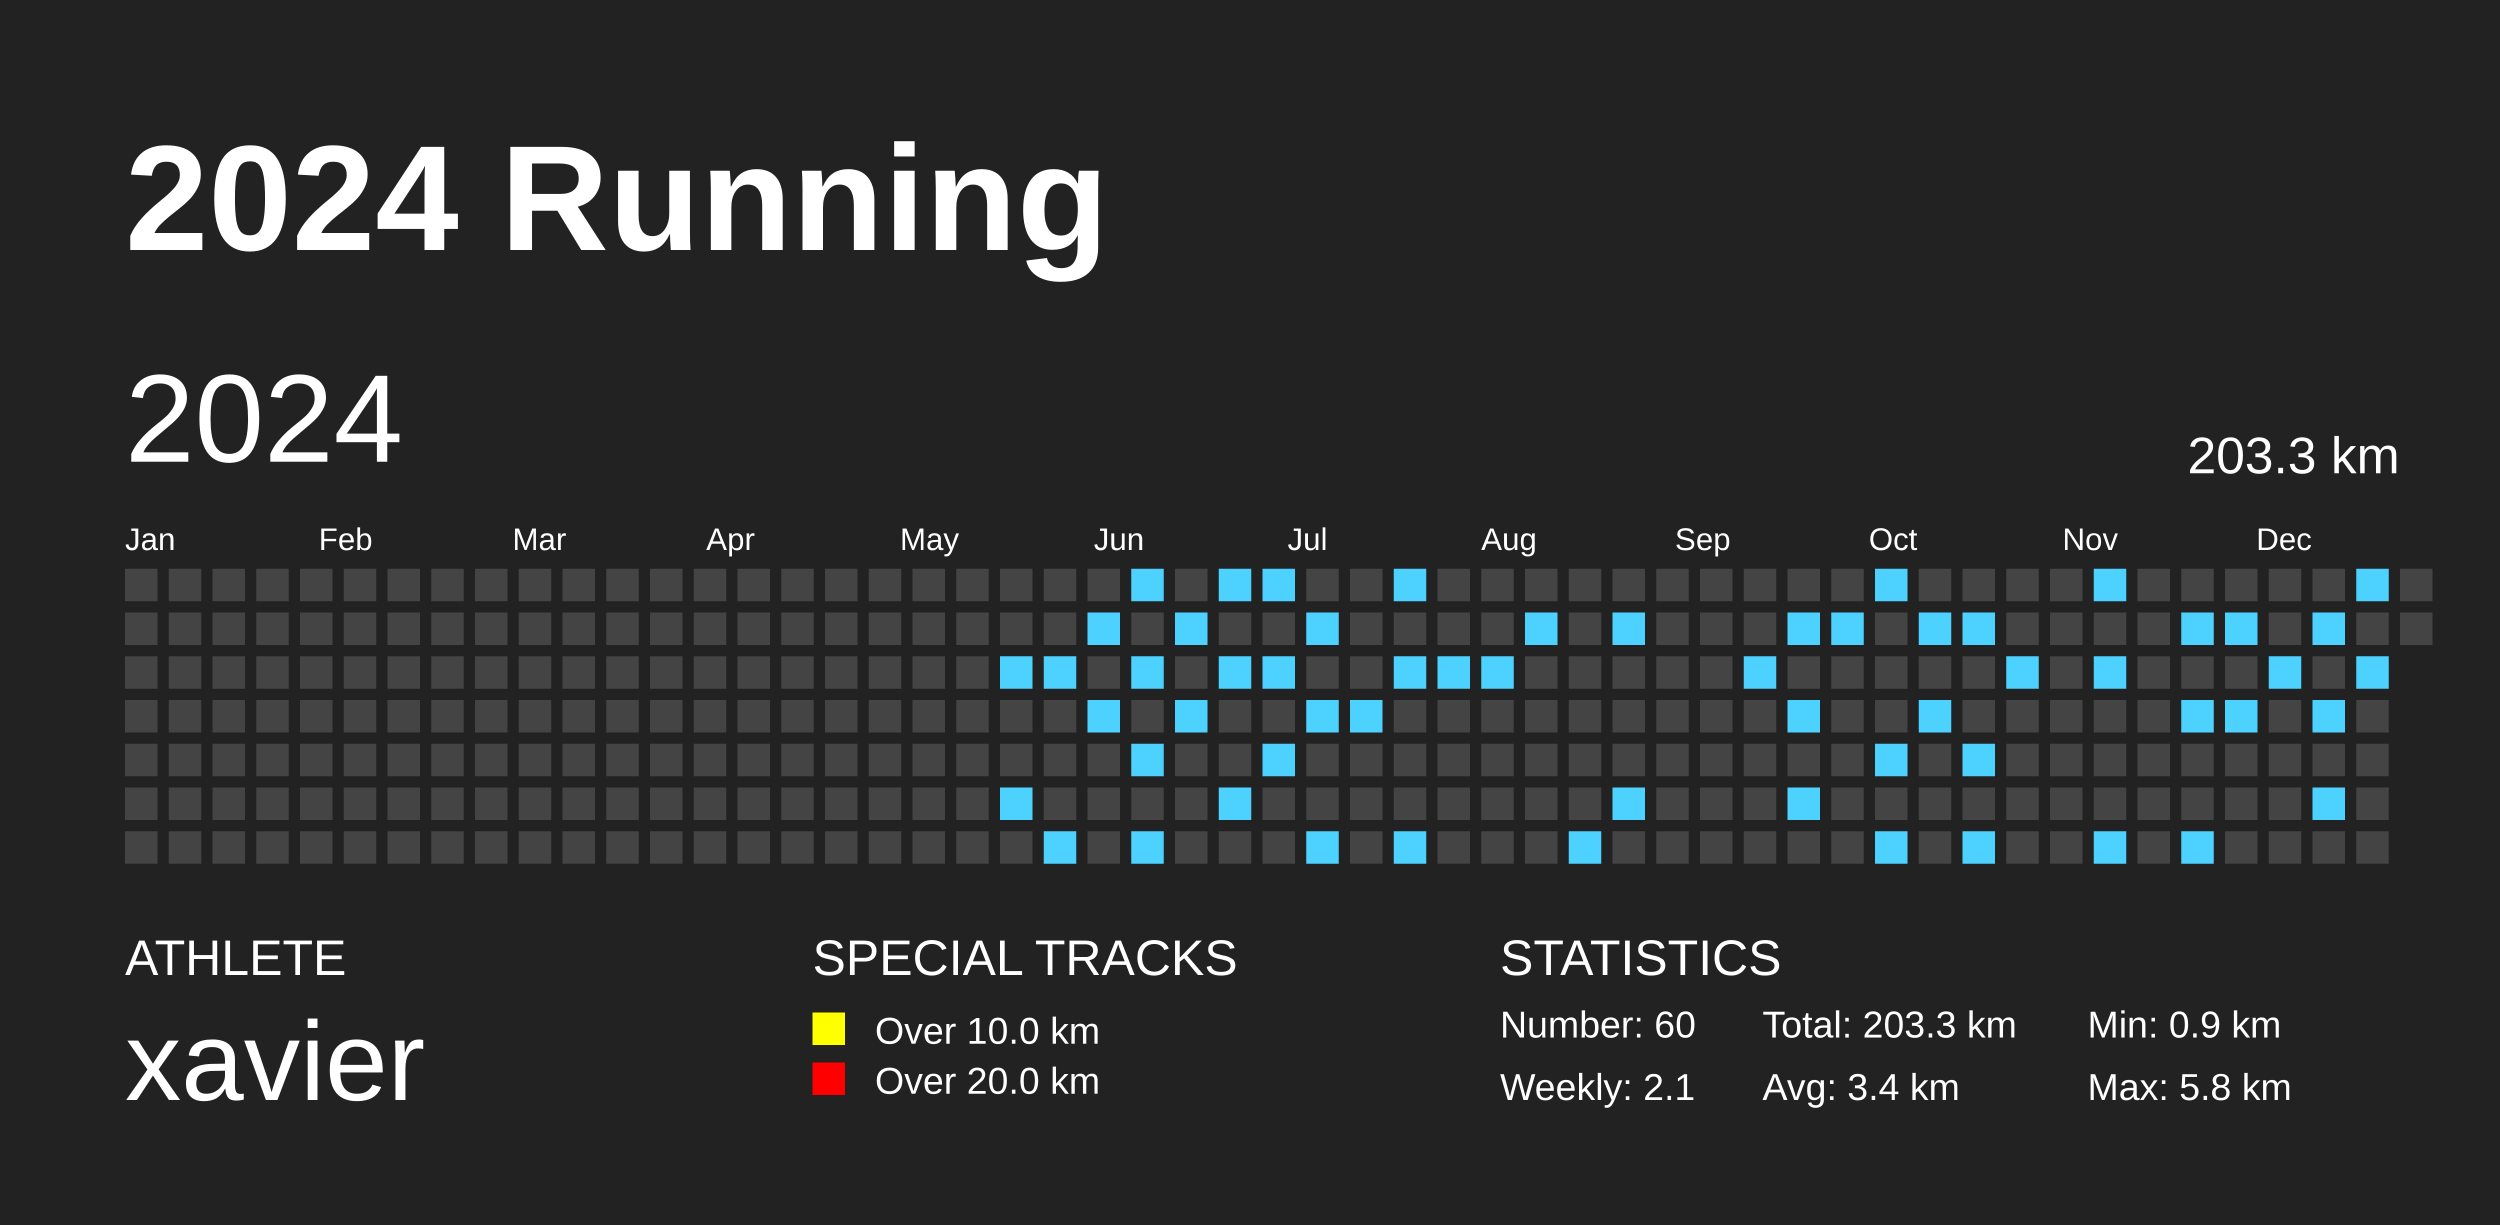
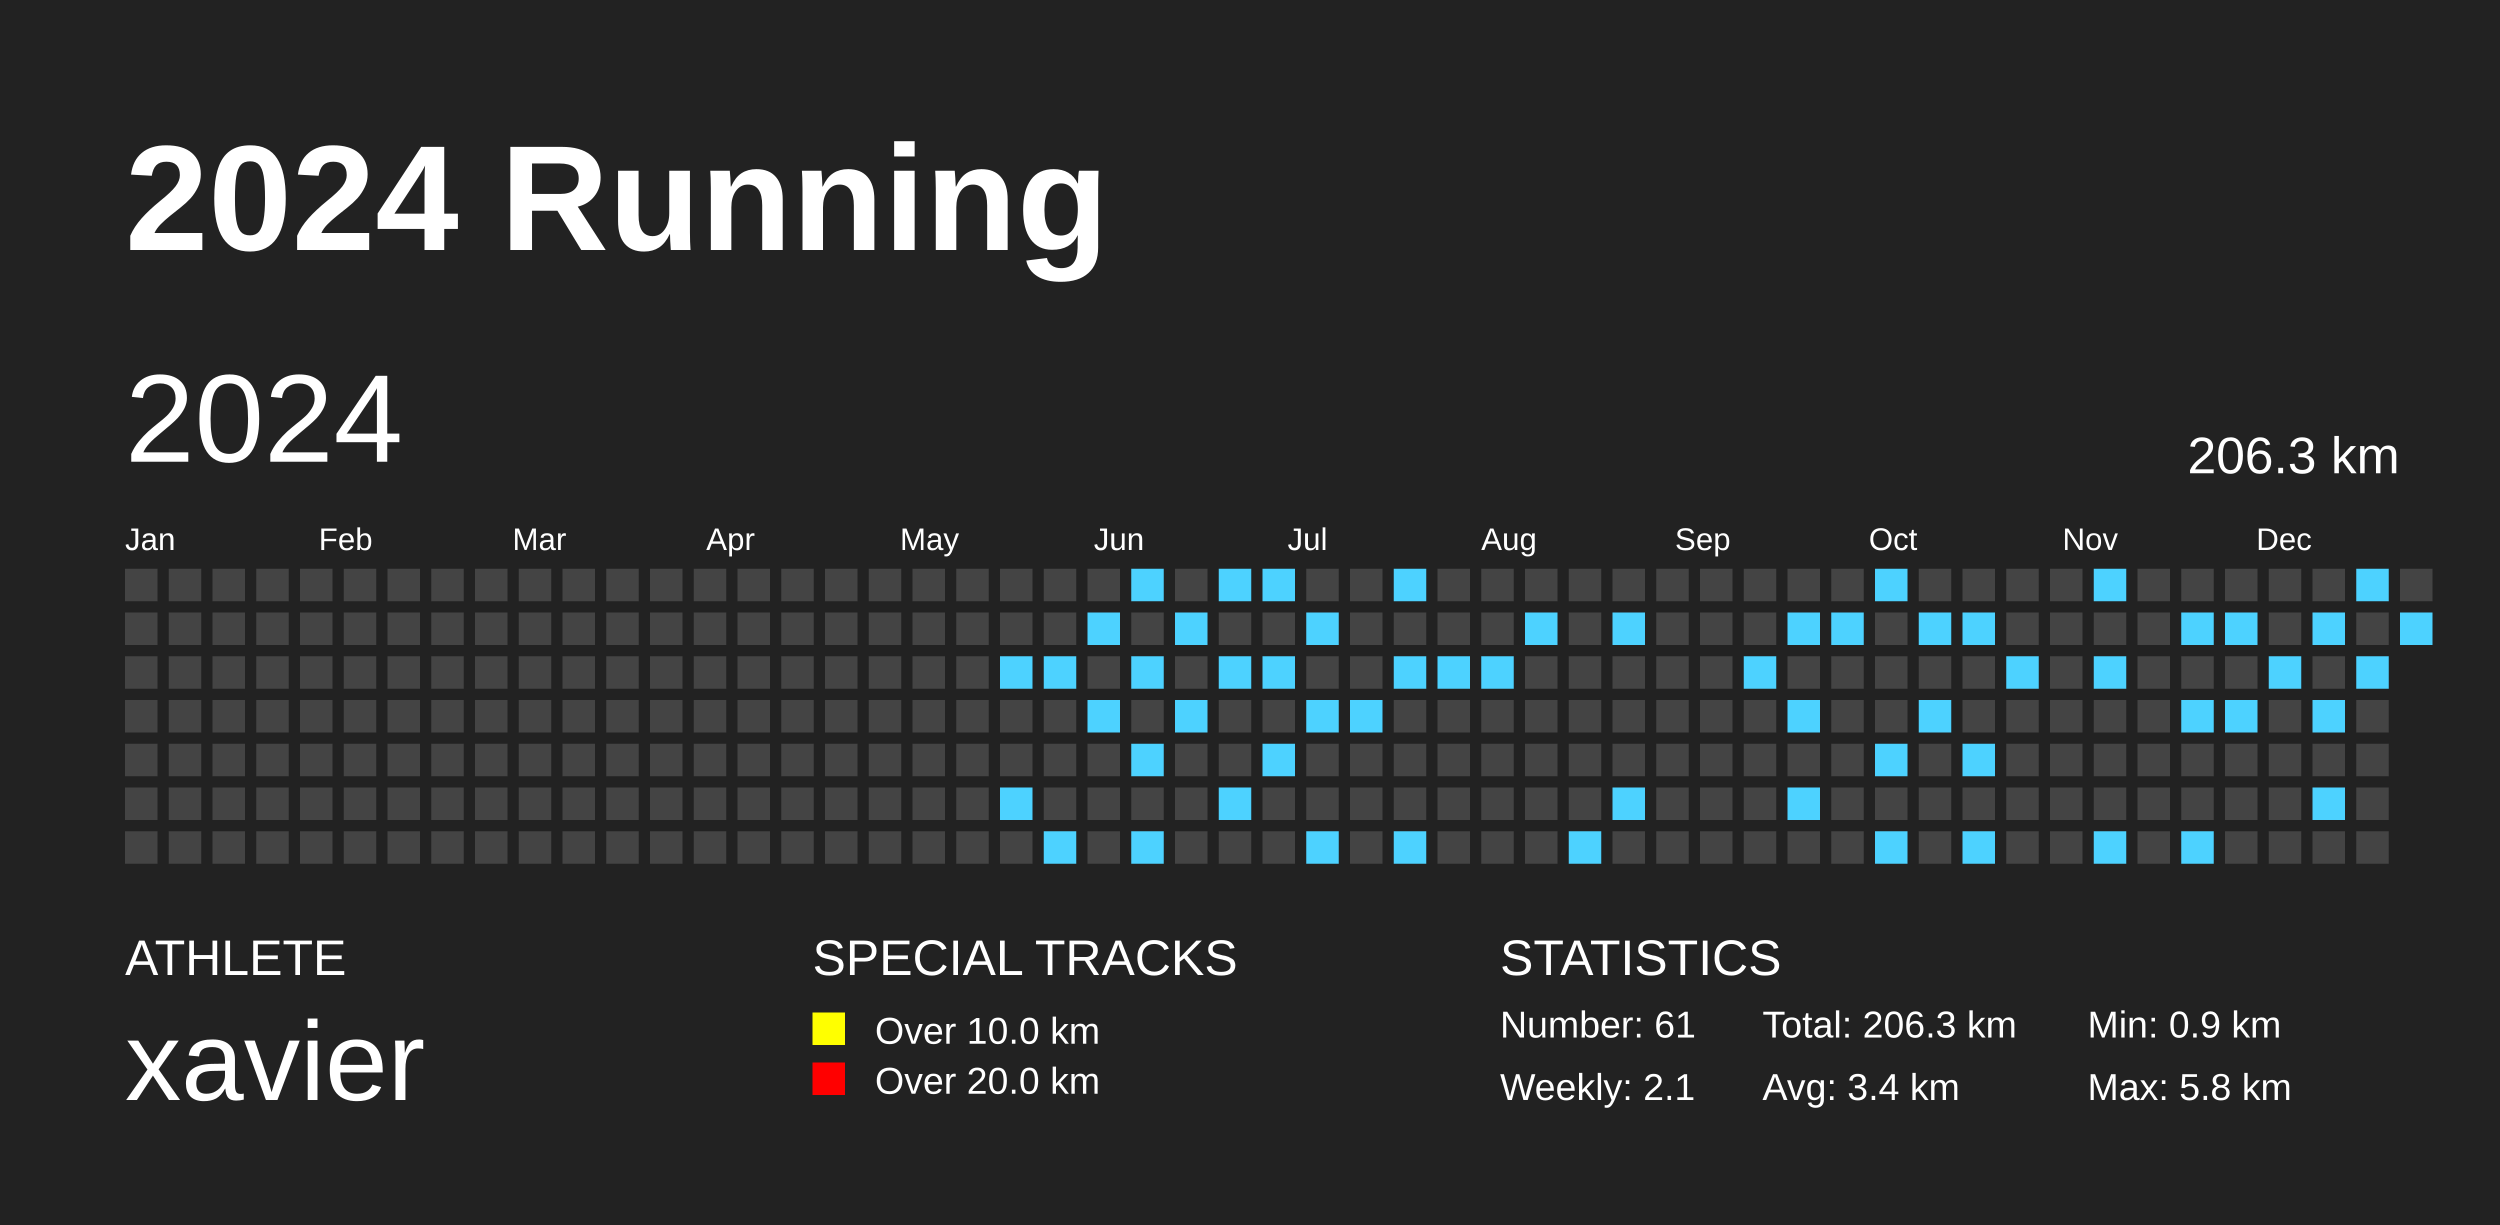
<svg xmlns="http://www.w3.org/2000/svg" baseProfile="full" height="98mm" version="1.1" viewBox="0,0,200,98" width="200mm">
  <defs />
  <rect fill="#222222" height="98" width="200" x="0" y="0" />
  <text fill="#FFFFFF" style="font-size:12px; font-family:Arial; font-weight:bold;" x="10" y="20">2024 Running</text>
  <text fill="#FFFFFF" style="font-size:4px; font-family:Arial" x="10" y="78">ATHLETE</text>
  <text fill="#FFFFFF" style="font-size:9px; font-family:Arial" x="10" y="88">xavier</text>
  <text fill="#FFFFFF" style="font-size:4px; font-family:Arial" x="65" y="78">SPECIAL TRACKS</text>
  <rect fill="yellow" height="2.6" width="2.6" x="65" y="81" />
  <text fill="#FFFFFF" style="font-size:3px; font-family:Arial" x="70" y="83.5">Over 10.0 km</text>
  <rect fill="red" height="2.6" width="2.6" x="65" y="85" />
  <text fill="#FFFFFF" style="font-size:3px; font-family:Arial" x="70" y="87.5">Over 20.0 km</text>
  <text fill="#FFFFFF" style="font-size:4px; font-family:Arial" x="120" y="78">STATISTICS</text>
-   <text fill="#FFFFFF" style="font-size:3px; font-family:Arial" x="120" y="83">Number: 60</text>
+   <text fill="#FFFFFF" style="font-size:3px; font-family:Arial" x="120" y="83">Number: 61</text>
  <text fill="#FFFFFF" style="font-size:3px; font-family:Arial" x="120" y="88">Weekly: 2.1</text>
-   <text fill="#FFFFFF" style="font-size:3px; font-family:Arial" x="141" y="83">Total: 203.3 km</text>
+   <text fill="#FFFFFF" style="font-size:3px; font-family:Arial" x="141" y="83">Total: 206.3 km</text>
  <text fill="#FFFFFF" style="font-size:3px; font-family:Arial" x="141" y="88">Avg: 3.4 km</text>
  <text fill="#FFFFFF" style="font-size:3px; font-family:Arial" x="167" y="83">Min: 0.9 km</text>
  <text fill="#FFFFFF" style="font-size:3px; font-family:Arial" x="167" y="88">Max: 5.8 km</text>
  <text dominant-baseline="hanging" fill="#FFFFFF" style="font-size:10.0px; font-family:Arial;" x="10" y="30">2024</text>
-   <text dominant-baseline="hanging" fill="#FFFFFF" style="font-size:4.125px; font-family:Arial;" x="175" y="35">203.3 km</text>
+   <text dominant-baseline="hanging" fill="#FFFFFF" style="font-size:4.125px; font-family:Arial;" x="175" y="35">206.3 km</text>
  <text fill="#FFFFFF" style="font-size:2.5px; font-family:Arial" x="10.0" y="44">Jan</text>
  <text fill="#FFFFFF" style="font-size:2.5px; font-family:Arial" x="25.5" y="44">Feb</text>
  <text fill="#FFFFFF" style="font-size:2.5px; font-family:Arial" x="41.0" y="44">Mar</text>
  <text fill="#FFFFFF" style="font-size:2.5px; font-family:Arial" x="56.5" y="44">Apr</text>
  <text fill="#FFFFFF" style="font-size:2.5px; font-family:Arial" x="72.0" y="44">May</text>
  <text fill="#FFFFFF" style="font-size:2.5px; font-family:Arial" x="87.5" y="44">Jun</text>
  <text fill="#FFFFFF" style="font-size:2.5px; font-family:Arial" x="103.0" y="44">Jul</text>
  <text fill="#FFFFFF" style="font-size:2.5px; font-family:Arial" x="118.5" y="44">Aug</text>
  <text fill="#FFFFFF" style="font-size:2.5px; font-family:Arial" x="134.0" y="44">Sep</text>
  <text fill="#FFFFFF" style="font-size:2.5px; font-family:Arial" x="149.5" y="44">Oct</text>
  <text fill="#FFFFFF" style="font-size:2.5px; font-family:Arial" x="165.0" y="44">Nov</text>
  <text fill="#FFFFFF" style="font-size:2.5px; font-family:Arial" x="180.5" y="44">Dec</text>
  <rect fill="#444444" height="2.6" width="2.6" x="10.0" y="45.5" />
  <rect fill="#444444" height="2.6" width="2.6" x="10.0" y="49.0" />
  <rect fill="#444444" height="2.6" width="2.6" x="10.0" y="52.5" />
  <rect fill="#444444" height="2.6" width="2.6" x="10.0" y="56.0" />
  <rect fill="#444444" height="2.6" width="2.6" x="10.0" y="59.5" />
  <rect fill="#444444" height="2.6" width="2.6" x="10.0" y="63.0" />
  <rect fill="#444444" height="2.6" width="2.6" x="10.0" y="66.5" />
  <rect fill="#444444" height="2.6" width="2.6" x="13.5" y="45.5" />
  <rect fill="#444444" height="2.6" width="2.6" x="13.5" y="49.0" />
  <rect fill="#444444" height="2.6" width="2.6" x="13.5" y="52.5" />
  <rect fill="#444444" height="2.6" width="2.6" x="13.5" y="56.0" />
  <rect fill="#444444" height="2.6" width="2.6" x="13.5" y="59.5" />
  <rect fill="#444444" height="2.6" width="2.6" x="13.5" y="63.0" />
  <rect fill="#444444" height="2.6" width="2.6" x="13.5" y="66.5" />
  <rect fill="#444444" height="2.6" width="2.6" x="17.0" y="45.5" />
  <rect fill="#444444" height="2.6" width="2.6" x="17.0" y="49.0" />
  <rect fill="#444444" height="2.6" width="2.6" x="17.0" y="52.5" />
  <rect fill="#444444" height="2.6" width="2.6" x="17.0" y="56.0" />
  <rect fill="#444444" height="2.6" width="2.6" x="17.0" y="59.5" />
  <rect fill="#444444" height="2.6" width="2.6" x="17.0" y="63.0" />
  <rect fill="#444444" height="2.6" width="2.6" x="17.0" y="66.5" />
  <rect fill="#444444" height="2.6" width="2.6" x="20.5" y="45.5" />
  <rect fill="#444444" height="2.6" width="2.6" x="20.5" y="49.0" />
  <rect fill="#444444" height="2.6" width="2.6" x="20.5" y="52.5" />
  <rect fill="#444444" height="2.6" width="2.6" x="20.5" y="56.0" />
  <rect fill="#444444" height="2.6" width="2.6" x="20.5" y="59.5" />
  <rect fill="#444444" height="2.6" width="2.6" x="20.5" y="63.0" />
  <rect fill="#444444" height="2.6" width="2.6" x="20.5" y="66.5" />
  <rect fill="#444444" height="2.6" width="2.6" x="24.0" y="45.5" />
  <rect fill="#444444" height="2.6" width="2.6" x="24.0" y="49.0" />
  <rect fill="#444444" height="2.6" width="2.6" x="24.0" y="52.5" />
  <rect fill="#444444" height="2.6" width="2.6" x="24.0" y="56.0" />
  <rect fill="#444444" height="2.6" width="2.6" x="24.0" y="59.5" />
  <rect fill="#444444" height="2.6" width="2.6" x="24.0" y="63.0" />
  <rect fill="#444444" height="2.6" width="2.6" x="24.0" y="66.5" />
  <rect fill="#444444" height="2.6" width="2.6" x="27.5" y="45.5" />
  <rect fill="#444444" height="2.6" width="2.6" x="27.5" y="49.0" />
  <rect fill="#444444" height="2.6" width="2.6" x="27.5" y="52.5" />
  <rect fill="#444444" height="2.6" width="2.6" x="27.5" y="56.0" />
  <rect fill="#444444" height="2.6" width="2.6" x="27.5" y="59.5" />
  <rect fill="#444444" height="2.6" width="2.6" x="27.5" y="63.0" />
  <rect fill="#444444" height="2.6" width="2.6" x="27.5" y="66.5" />
  <rect fill="#444444" height="2.6" width="2.6" x="31.0" y="45.5" />
  <rect fill="#444444" height="2.6" width="2.6" x="31.0" y="49.0" />
  <rect fill="#444444" height="2.6" width="2.6" x="31.0" y="52.5" />
  <rect fill="#444444" height="2.6" width="2.6" x="31.0" y="56.0" />
  <rect fill="#444444" height="2.6" width="2.6" x="31.0" y="59.5" />
  <rect fill="#444444" height="2.6" width="2.6" x="31.0" y="63.0" />
  <rect fill="#444444" height="2.6" width="2.6" x="31.0" y="66.5" />
  <rect fill="#444444" height="2.6" width="2.6" x="34.5" y="45.5" />
  <rect fill="#444444" height="2.6" width="2.6" x="34.5" y="49.0" />
  <rect fill="#444444" height="2.6" width="2.6" x="34.5" y="52.5" />
  <rect fill="#444444" height="2.6" width="2.6" x="34.5" y="56.0" />
  <rect fill="#444444" height="2.6" width="2.6" x="34.5" y="59.5" />
  <rect fill="#444444" height="2.6" width="2.6" x="34.5" y="63.0" />
  <rect fill="#444444" height="2.6" width="2.6" x="34.5" y="66.5" />
  <rect fill="#444444" height="2.6" width="2.6" x="38.0" y="45.5" />
  <rect fill="#444444" height="2.6" width="2.6" x="38.0" y="49.0" />
  <rect fill="#444444" height="2.6" width="2.6" x="38.0" y="52.5" />
  <rect fill="#444444" height="2.6" width="2.6" x="38.0" y="56.0" />
  <rect fill="#444444" height="2.6" width="2.6" x="38.0" y="59.5" />
  <rect fill="#444444" height="2.6" width="2.6" x="38.0" y="63.0" />
  <rect fill="#444444" height="2.6" width="2.6" x="38.0" y="66.5" />
  <rect fill="#444444" height="2.6" width="2.6" x="41.5" y="45.5" />
  <rect fill="#444444" height="2.6" width="2.6" x="41.5" y="49.0" />
  <rect fill="#444444" height="2.6" width="2.6" x="41.5" y="52.5" />
  <rect fill="#444444" height="2.6" width="2.6" x="41.5" y="56.0" />
  <rect fill="#444444" height="2.6" width="2.6" x="41.5" y="59.5" />
  <rect fill="#444444" height="2.6" width="2.6" x="41.5" y="63.0" />
  <rect fill="#444444" height="2.6" width="2.6" x="41.5" y="66.5" />
  <rect fill="#444444" height="2.6" width="2.6" x="45.0" y="45.5" />
  <rect fill="#444444" height="2.6" width="2.6" x="45.0" y="49.0" />
  <rect fill="#444444" height="2.6" width="2.6" x="45.0" y="52.5" />
  <rect fill="#444444" height="2.6" width="2.6" x="45.0" y="56.0" />
  <rect fill="#444444" height="2.6" width="2.6" x="45.0" y="59.5" />
  <rect fill="#444444" height="2.6" width="2.6" x="45.0" y="63.0" />
  <rect fill="#444444" height="2.6" width="2.6" x="45.0" y="66.5" />
  <rect fill="#444444" height="2.6" width="2.6" x="48.5" y="45.5" />
  <rect fill="#444444" height="2.6" width="2.6" x="48.5" y="49.0" />
  <rect fill="#444444" height="2.6" width="2.6" x="48.5" y="52.5" />
  <rect fill="#444444" height="2.6" width="2.6" x="48.5" y="56.0" />
  <rect fill="#444444" height="2.6" width="2.6" x="48.5" y="59.5" />
  <rect fill="#444444" height="2.6" width="2.6" x="48.5" y="63.0" />
  <rect fill="#444444" height="2.6" width="2.6" x="48.5" y="66.5" />
  <rect fill="#444444" height="2.6" width="2.6" x="52.0" y="45.5" />
  <rect fill="#444444" height="2.6" width="2.6" x="52.0" y="49.0" />
  <rect fill="#444444" height="2.6" width="2.6" x="52.0" y="52.5" />
  <rect fill="#444444" height="2.6" width="2.6" x="52.0" y="56.0" />
  <rect fill="#444444" height="2.6" width="2.6" x="52.0" y="59.5" />
  <rect fill="#444444" height="2.6" width="2.6" x="52.0" y="63.0" />
  <rect fill="#444444" height="2.6" width="2.6" x="52.0" y="66.5" />
  <rect fill="#444444" height="2.6" width="2.6" x="55.5" y="45.5" />
  <rect fill="#444444" height="2.6" width="2.6" x="55.5" y="49.0" />
  <rect fill="#444444" height="2.6" width="2.6" x="55.5" y="52.5" />
  <rect fill="#444444" height="2.6" width="2.6" x="55.5" y="56.0" />
  <rect fill="#444444" height="2.6" width="2.6" x="55.5" y="59.5" />
  <rect fill="#444444" height="2.6" width="2.6" x="55.5" y="63.0" />
  <rect fill="#444444" height="2.6" width="2.6" x="55.5" y="66.5" />
  <rect fill="#444444" height="2.6" width="2.6" x="59.0" y="45.5" />
  <rect fill="#444444" height="2.6" width="2.6" x="59.0" y="49.0" />
  <rect fill="#444444" height="2.6" width="2.6" x="59.0" y="52.5" />
  <rect fill="#444444" height="2.6" width="2.6" x="59.0" y="56.0" />
  <rect fill="#444444" height="2.6" width="2.6" x="59.0" y="59.5" />
  <rect fill="#444444" height="2.6" width="2.6" x="59.0" y="63.0" />
  <rect fill="#444444" height="2.6" width="2.6" x="59.0" y="66.5" />
  <rect fill="#444444" height="2.6" width="2.6" x="62.5" y="45.5" />
  <rect fill="#444444" height="2.6" width="2.6" x="62.5" y="49.0" />
  <rect fill="#444444" height="2.6" width="2.6" x="62.5" y="52.5" />
  <rect fill="#444444" height="2.6" width="2.6" x="62.5" y="56.0" />
  <rect fill="#444444" height="2.6" width="2.6" x="62.5" y="59.5" />
  <rect fill="#444444" height="2.6" width="2.6" x="62.5" y="63.0" />
  <rect fill="#444444" height="2.6" width="2.6" x="62.5" y="66.5" />
  <rect fill="#444444" height="2.6" width="2.6" x="66.0" y="45.5" />
  <rect fill="#444444" height="2.6" width="2.6" x="66.0" y="49.0" />
  <rect fill="#444444" height="2.6" width="2.6" x="66.0" y="52.5" />
  <rect fill="#444444" height="2.6" width="2.6" x="66.0" y="56.0" />
  <rect fill="#444444" height="2.6" width="2.6" x="66.0" y="59.5" />
  <rect fill="#444444" height="2.6" width="2.6" x="66.0" y="63.0" />
  <rect fill="#444444" height="2.6" width="2.6" x="66.0" y="66.5" />
  <rect fill="#444444" height="2.6" width="2.6" x="69.5" y="45.5" />
  <rect fill="#444444" height="2.6" width="2.6" x="69.5" y="49.0" />
  <rect fill="#444444" height="2.6" width="2.6" x="69.5" y="52.5" />
  <rect fill="#444444" height="2.6" width="2.6" x="69.5" y="56.0" />
  <rect fill="#444444" height="2.6" width="2.6" x="69.5" y="59.5" />
  <rect fill="#444444" height="2.6" width="2.6" x="69.5" y="63.0" />
  <rect fill="#444444" height="2.6" width="2.6" x="69.5" y="66.5" />
  <rect fill="#444444" height="2.6" width="2.6" x="73.0" y="45.5" />
  <rect fill="#444444" height="2.6" width="2.6" x="73.0" y="49.0" />
  <rect fill="#444444" height="2.6" width="2.6" x="73.0" y="52.5" />
  <rect fill="#444444" height="2.6" width="2.6" x="73.0" y="56.0" />
  <rect fill="#444444" height="2.6" width="2.6" x="73.0" y="59.5" />
  <rect fill="#444444" height="2.6" width="2.6" x="73.0" y="63.0" />
  <rect fill="#444444" height="2.6" width="2.6" x="73.0" y="66.5" />
  <rect fill="#444444" height="2.6" width="2.6" x="76.5" y="45.5" />
  <rect fill="#444444" height="2.6" width="2.6" x="76.5" y="49.0" />
  <rect fill="#444444" height="2.6" width="2.6" x="76.5" y="52.5" />
  <rect fill="#444444" height="2.6" width="2.6" x="76.5" y="56.0" />
  <rect fill="#444444" height="2.6" width="2.6" x="76.5" y="59.5" />
  <rect fill="#444444" height="2.6" width="2.6" x="76.5" y="63.0" />
  <rect fill="#444444" height="2.6" width="2.6" x="76.5" y="66.5" />
  <rect fill="#444444" height="2.6" width="2.6" x="80.0" y="45.5" />
  <rect fill="#444444" height="2.6" width="2.6" x="80.0" y="49.0" />
  <rect fill="#4dd2ff" height="2.6" width="2.6" x="80.0" y="52.5" />
  <rect fill="#444444" height="2.6" width="2.6" x="80.0" y="56.0" />
  <rect fill="#444444" height="2.6" width="2.6" x="80.0" y="59.5" />
  <rect fill="#4dd2ff" height="2.6" width="2.6" x="80.0" y="63.0" />
  <rect fill="#444444" height="2.6" width="2.6" x="80.0" y="66.5" />
  <rect fill="#444444" height="2.6" width="2.6" x="83.5" y="45.5" />
  <rect fill="#444444" height="2.6" width="2.6" x="83.5" y="49.0" />
  <rect fill="#4dd2ff" height="2.6" width="2.6" x="83.5" y="52.5" />
  <rect fill="#444444" height="2.6" width="2.6" x="83.5" y="56.0" />
  <rect fill="#444444" height="2.6" width="2.6" x="83.5" y="59.5" />
  <rect fill="#444444" height="2.6" width="2.6" x="83.5" y="63.0" />
  <rect fill="#4dd2ff" height="2.6" width="2.6" x="83.5" y="66.5" />
  <rect fill="#444444" height="2.6" width="2.6" x="87.0" y="45.5" />
  <rect fill="#4dd2ff" height="2.6" width="2.6" x="87.0" y="49.0" />
  <rect fill="#444444" height="2.6" width="2.6" x="87.0" y="52.5" />
  <rect fill="#4dd2ff" height="2.6" width="2.6" x="87.0" y="56.0" />
  <rect fill="#444444" height="2.6" width="2.6" x="87.0" y="59.5" />
  <rect fill="#444444" height="2.6" width="2.6" x="87.0" y="63.0" />
  <rect fill="#444444" height="2.6" width="2.6" x="87.0" y="66.5" />
  <rect fill="#4dd2ff" height="2.6" width="2.6" x="90.5" y="45.5" />
  <rect fill="#444444" height="2.6" width="2.6" x="90.5" y="49.0" />
  <rect fill="#4dd2ff" height="2.6" width="2.6" x="90.5" y="52.5" />
  <rect fill="#444444" height="2.6" width="2.6" x="90.5" y="56.0" />
  <rect fill="#4dd2ff" height="2.6" width="2.6" x="90.5" y="59.5" />
  <rect fill="#444444" height="2.6" width="2.6" x="90.5" y="63.0" />
  <rect fill="#4dd2ff" height="2.6" width="2.6" x="90.5" y="66.5" />
  <rect fill="#444444" height="2.6" width="2.6" x="94.0" y="45.5" />
  <rect fill="#4dd2ff" height="2.6" width="2.6" x="94.0" y="49.0" />
  <rect fill="#444444" height="2.6" width="2.6" x="94.0" y="52.5" />
  <rect fill="#4dd2ff" height="2.6" width="2.6" x="94.0" y="56.0" />
  <rect fill="#444444" height="2.6" width="2.6" x="94.0" y="59.5" />
  <rect fill="#444444" height="2.6" width="2.6" x="94.0" y="63.0" />
  <rect fill="#444444" height="2.6" width="2.6" x="94.0" y="66.5" />
  <rect fill="#4dd2ff" height="2.6" width="2.6" x="97.5" y="45.5" />
  <rect fill="#444444" height="2.6" width="2.6" x="97.5" y="49.0" />
  <rect fill="#4dd2ff" height="2.6" width="2.6" x="97.5" y="52.5" />
  <rect fill="#444444" height="2.6" width="2.6" x="97.5" y="56.0" />
  <rect fill="#444444" height="2.6" width="2.6" x="97.5" y="59.5" />
  <rect fill="#4dd2ff" height="2.6" width="2.6" x="97.5" y="63.0" />
  <rect fill="#444444" height="2.6" width="2.6" x="97.5" y="66.5" />
  <rect fill="#4dd2ff" height="2.6" width="2.6" x="101.0" y="45.5" />
  <rect fill="#444444" height="2.6" width="2.6" x="101.0" y="49.0" />
  <rect fill="#4dd2ff" height="2.6" width="2.6" x="101.0" y="52.5" />
  <rect fill="#444444" height="2.6" width="2.6" x="101.0" y="56.0" />
  <rect fill="#4dd2ff" height="2.6" width="2.6" x="101.0" y="59.5" />
  <rect fill="#444444" height="2.6" width="2.6" x="101.0" y="63.0" />
  <rect fill="#444444" height="2.6" width="2.6" x="101.0" y="66.5" />
  <rect fill="#444444" height="2.6" width="2.6" x="104.5" y="45.5" />
  <rect fill="#4dd2ff" height="2.6" width="2.6" x="104.5" y="49.0" />
  <rect fill="#444444" height="2.6" width="2.6" x="104.5" y="52.5" />
  <rect fill="#4dd2ff" height="2.6" width="2.6" x="104.5" y="56.0" />
  <rect fill="#444444" height="2.6" width="2.6" x="104.5" y="59.5" />
  <rect fill="#444444" height="2.6" width="2.6" x="104.5" y="63.0" />
  <rect fill="#4dd2ff" height="2.6" width="2.6" x="104.5" y="66.5" />
  <rect fill="#444444" height="2.6" width="2.6" x="108.0" y="45.5" />
  <rect fill="#444444" height="2.6" width="2.6" x="108.0" y="49.0" />
  <rect fill="#444444" height="2.6" width="2.6" x="108.0" y="52.5" />
  <rect fill="#4dd2ff" height="2.6" width="2.6" x="108.0" y="56.0" />
  <rect fill="#444444" height="2.6" width="2.6" x="108.0" y="59.5" />
  <rect fill="#444444" height="2.6" width="2.6" x="108.0" y="63.0" />
  <rect fill="#444444" height="2.6" width="2.6" x="108.0" y="66.5" />
  <rect fill="#4dd2ff" height="2.6" width="2.6" x="111.5" y="45.5" />
  <rect fill="#444444" height="2.6" width="2.6" x="111.5" y="49.0" />
  <rect fill="#4dd2ff" height="2.6" width="2.6" x="111.5" y="52.5" />
  <rect fill="#444444" height="2.6" width="2.6" x="111.5" y="56.0" />
  <rect fill="#444444" height="2.6" width="2.6" x="111.5" y="59.5" />
  <rect fill="#444444" height="2.6" width="2.6" x="111.5" y="63.0" />
  <rect fill="#4dd2ff" height="2.6" width="2.6" x="111.5" y="66.5" />
  <rect fill="#444444" height="2.6" width="2.6" x="115.0" y="45.5" />
  <rect fill="#444444" height="2.6" width="2.6" x="115.0" y="49.0" />
  <rect fill="#4dd2ff" height="2.6" width="2.6" x="115.0" y="52.5" />
  <rect fill="#444444" height="2.6" width="2.6" x="115.0" y="56.0" />
  <rect fill="#444444" height="2.6" width="2.6" x="115.0" y="59.5" />
  <rect fill="#444444" height="2.6" width="2.6" x="115.0" y="63.0" />
  <rect fill="#444444" height="2.6" width="2.6" x="115.0" y="66.5" />
  <rect fill="#444444" height="2.6" width="2.6" x="118.5" y="45.5" />
  <rect fill="#444444" height="2.6" width="2.6" x="118.5" y="49.0" />
  <rect fill="#4dd2ff" height="2.6" width="2.6" x="118.5" y="52.5" />
  <rect fill="#444444" height="2.6" width="2.6" x="118.5" y="56.0" />
  <rect fill="#444444" height="2.6" width="2.6" x="118.5" y="59.5" />
  <rect fill="#444444" height="2.6" width="2.6" x="118.5" y="63.0" />
  <rect fill="#444444" height="2.6" width="2.6" x="118.5" y="66.5" />
  <rect fill="#444444" height="2.6" width="2.6" x="122.0" y="45.5" />
  <rect fill="#4dd2ff" height="2.6" width="2.6" x="122.0" y="49.0" />
  <rect fill="#444444" height="2.6" width="2.6" x="122.0" y="52.5" />
  <rect fill="#444444" height="2.6" width="2.6" x="122.0" y="56.0" />
  <rect fill="#444444" height="2.6" width="2.6" x="122.0" y="59.5" />
  <rect fill="#444444" height="2.6" width="2.6" x="122.0" y="63.0" />
  <rect fill="#444444" height="2.6" width="2.6" x="122.0" y="66.5" />
  <rect fill="#444444" height="2.6" width="2.6" x="125.5" y="45.5" />
  <rect fill="#444444" height="2.6" width="2.6" x="125.5" y="49.0" />
  <rect fill="#444444" height="2.6" width="2.6" x="125.5" y="52.5" />
  <rect fill="#444444" height="2.6" width="2.6" x="125.5" y="56.0" />
  <rect fill="#444444" height="2.6" width="2.6" x="125.5" y="59.5" />
  <rect fill="#444444" height="2.6" width="2.6" x="125.5" y="63.0" />
  <rect fill="#4dd2ff" height="2.6" width="2.6" x="125.5" y="66.5" />
  <rect fill="#444444" height="2.6" width="2.6" x="129.0" y="45.5" />
  <rect fill="#4dd2ff" height="2.6" width="2.6" x="129.0" y="49.0" />
  <rect fill="#444444" height="2.6" width="2.6" x="129.0" y="52.5" />
  <rect fill="#444444" height="2.6" width="2.6" x="129.0" y="56.0" />
  <rect fill="#444444" height="2.6" width="2.6" x="129.0" y="59.5" />
  <rect fill="#4dd2ff" height="2.6" width="2.6" x="129.0" y="63.0" />
  <rect fill="#444444" height="2.6" width="2.6" x="129.0" y="66.5" />
  <rect fill="#444444" height="2.6" width="2.6" x="132.5" y="45.5" />
  <rect fill="#444444" height="2.6" width="2.6" x="132.5" y="49.0" />
  <rect fill="#444444" height="2.6" width="2.6" x="132.5" y="52.5" />
  <rect fill="#444444" height="2.6" width="2.6" x="132.5" y="56.0" />
  <rect fill="#444444" height="2.6" width="2.6" x="132.5" y="59.5" />
  <rect fill="#444444" height="2.6" width="2.6" x="132.5" y="63.0" />
  <rect fill="#444444" height="2.6" width="2.6" x="132.5" y="66.5" />
  <rect fill="#444444" height="2.6" width="2.6" x="136.0" y="45.5" />
  <rect fill="#444444" height="2.6" width="2.6" x="136.0" y="49.0" />
  <rect fill="#444444" height="2.6" width="2.6" x="136.0" y="52.5" />
  <rect fill="#444444" height="2.6" width="2.6" x="136.0" y="56.0" />
  <rect fill="#444444" height="2.6" width="2.6" x="136.0" y="59.5" />
  <rect fill="#444444" height="2.6" width="2.6" x="136.0" y="63.0" />
  <rect fill="#444444" height="2.6" width="2.6" x="136.0" y="66.5" />
  <rect fill="#444444" height="2.6" width="2.6" x="139.5" y="45.5" />
  <rect fill="#444444" height="2.6" width="2.6" x="139.5" y="49.0" />
  <rect fill="#4dd2ff" height="2.6" width="2.6" x="139.5" y="52.5" />
  <rect fill="#444444" height="2.6" width="2.6" x="139.5" y="56.0" />
  <rect fill="#444444" height="2.6" width="2.6" x="139.5" y="59.5" />
  <rect fill="#444444" height="2.6" width="2.6" x="139.5" y="63.0" />
  <rect fill="#444444" height="2.6" width="2.6" x="139.5" y="66.5" />
  <rect fill="#444444" height="2.6" width="2.6" x="143.0" y="45.5" />
  <rect fill="#4dd2ff" height="2.6" width="2.6" x="143.0" y="49.0" />
  <rect fill="#444444" height="2.6" width="2.6" x="143.0" y="52.5" />
  <rect fill="#4dd2ff" height="2.6" width="2.6" x="143.0" y="56.0" />
  <rect fill="#444444" height="2.6" width="2.6" x="143.0" y="59.5" />
  <rect fill="#4dd2ff" height="2.6" width="2.6" x="143.0" y="63.0" />
  <rect fill="#444444" height="2.6" width="2.6" x="143.0" y="66.5" />
  <rect fill="#444444" height="2.6" width="2.6" x="146.5" y="45.5" />
  <rect fill="#4dd2ff" height="2.6" width="2.6" x="146.5" y="49.0" />
  <rect fill="#444444" height="2.6" width="2.6" x="146.5" y="52.5" />
  <rect fill="#444444" height="2.6" width="2.6" x="146.5" y="56.0" />
  <rect fill="#444444" height="2.6" width="2.6" x="146.5" y="59.5" />
  <rect fill="#444444" height="2.6" width="2.6" x="146.5" y="63.0" />
  <rect fill="#444444" height="2.6" width="2.6" x="146.5" y="66.5" />
  <rect fill="#4dd2ff" height="2.6" width="2.6" x="150.0" y="45.5" />
  <rect fill="#444444" height="2.6" width="2.6" x="150.0" y="49.0" />
  <rect fill="#444444" height="2.6" width="2.6" x="150.0" y="52.5" />
  <rect fill="#444444" height="2.6" width="2.6" x="150.0" y="56.0" />
  <rect fill="#4dd2ff" height="2.6" width="2.6" x="150.0" y="59.5" />
  <rect fill="#444444" height="2.6" width="2.6" x="150.0" y="63.0" />
  <rect fill="#4dd2ff" height="2.6" width="2.6" x="150.0" y="66.5" />
  <rect fill="#444444" height="2.6" width="2.6" x="153.5" y="45.5" />
  <rect fill="#4dd2ff" height="2.6" width="2.6" x="153.5" y="49.0" />
  <rect fill="#444444" height="2.6" width="2.6" x="153.5" y="52.5" />
  <rect fill="#4dd2ff" height="2.6" width="2.6" x="153.5" y="56.0" />
  <rect fill="#444444" height="2.6" width="2.6" x="153.5" y="59.5" />
  <rect fill="#444444" height="2.6" width="2.6" x="153.5" y="63.0" />
  <rect fill="#444444" height="2.6" width="2.6" x="153.5" y="66.5" />
  <rect fill="#444444" height="2.6" width="2.6" x="157.0" y="45.5" />
  <rect fill="#4dd2ff" height="2.6" width="2.6" x="157.0" y="49.0" />
  <rect fill="#444444" height="2.6" width="2.6" x="157.0" y="52.5" />
  <rect fill="#444444" height="2.6" width="2.6" x="157.0" y="56.0" />
  <rect fill="#4dd2ff" height="2.6" width="2.6" x="157.0" y="59.5" />
  <rect fill="#444444" height="2.6" width="2.6" x="157.0" y="63.0" />
  <rect fill="#4dd2ff" height="2.6" width="2.6" x="157.0" y="66.5" />
  <rect fill="#444444" height="2.6" width="2.6" x="160.5" y="45.5" />
  <rect fill="#444444" height="2.6" width="2.6" x="160.5" y="49.0" />
  <rect fill="#4dd2ff" height="2.6" width="2.6" x="160.5" y="52.5" />
  <rect fill="#444444" height="2.6" width="2.6" x="160.5" y="56.0" />
  <rect fill="#444444" height="2.6" width="2.6" x="160.5" y="59.5" />
  <rect fill="#444444" height="2.6" width="2.6" x="160.5" y="63.0" />
  <rect fill="#444444" height="2.6" width="2.6" x="160.5" y="66.5" />
  <rect fill="#444444" height="2.6" width="2.6" x="164.0" y="45.5" />
  <rect fill="#444444" height="2.6" width="2.6" x="164.0" y="49.0" />
  <rect fill="#444444" height="2.6" width="2.6" x="164.0" y="52.5" />
  <rect fill="#444444" height="2.6" width="2.6" x="164.0" y="56.0" />
  <rect fill="#444444" height="2.6" width="2.6" x="164.0" y="59.5" />
  <rect fill="#444444" height="2.6" width="2.6" x="164.0" y="63.0" />
  <rect fill="#444444" height="2.6" width="2.6" x="164.0" y="66.5" />
  <rect fill="#4dd2ff" height="2.6" width="2.6" x="167.5" y="45.5" />
  <rect fill="#444444" height="2.6" width="2.6" x="167.5" y="49.0" />
  <rect fill="#4dd2ff" height="2.6" width="2.6" x="167.5" y="52.5" />
  <rect fill="#444444" height="2.6" width="2.6" x="167.5" y="56.0" />
  <rect fill="#444444" height="2.6" width="2.6" x="167.5" y="59.5" />
  <rect fill="#444444" height="2.6" width="2.6" x="167.5" y="63.0" />
  <rect fill="#4dd2ff" height="2.6" width="2.6" x="167.5" y="66.5" />
  <rect fill="#444444" height="2.6" width="2.6" x="171.0" y="45.5" />
  <rect fill="#444444" height="2.6" width="2.6" x="171.0" y="49.0" />
  <rect fill="#444444" height="2.6" width="2.6" x="171.0" y="52.5" />
  <rect fill="#444444" height="2.6" width="2.6" x="171.0" y="56.0" />
  <rect fill="#444444" height="2.6" width="2.6" x="171.0" y="59.5" />
  <rect fill="#444444" height="2.6" width="2.6" x="171.0" y="63.0" />
  <rect fill="#444444" height="2.6" width="2.6" x="171.0" y="66.5" />
  <rect fill="#444444" height="2.6" width="2.6" x="174.5" y="45.5" />
  <rect fill="#4dd2ff" height="2.6" width="2.6" x="174.5" y="49.0" />
  <rect fill="#444444" height="2.6" width="2.6" x="174.5" y="52.5" />
  <rect fill="#4dd2ff" height="2.6" width="2.6" x="174.5" y="56.0" />
  <rect fill="#444444" height="2.6" width="2.6" x="174.5" y="59.5" />
  <rect fill="#444444" height="2.6" width="2.6" x="174.5" y="63.0" />
  <rect fill="#4dd2ff" height="2.6" width="2.6" x="174.5" y="66.5" />
  <rect fill="#444444" height="2.6" width="2.6" x="178.0" y="45.5" />
  <rect fill="#4dd2ff" height="2.6" width="2.6" x="178.0" y="49.0" />
  <rect fill="#444444" height="2.6" width="2.6" x="178.0" y="52.5" />
  <rect fill="#4dd2ff" height="2.6" width="2.6" x="178.0" y="56.0" />
  <rect fill="#444444" height="2.6" width="2.6" x="178.0" y="59.5" />
  <rect fill="#444444" height="2.6" width="2.6" x="178.0" y="63.0" />
  <rect fill="#444444" height="2.6" width="2.6" x="178.0" y="66.5" />
  <rect fill="#444444" height="2.6" width="2.6" x="181.5" y="45.5" />
  <rect fill="#444444" height="2.6" width="2.6" x="181.5" y="49.0" />
  <rect fill="#4dd2ff" height="2.6" width="2.6" x="181.5" y="52.5" />
  <rect fill="#444444" height="2.6" width="2.6" x="181.5" y="56.0" />
  <rect fill="#444444" height="2.6" width="2.6" x="181.5" y="59.5" />
  <rect fill="#444444" height="2.6" width="2.6" x="181.5" y="63.0" />
  <rect fill="#444444" height="2.6" width="2.6" x="181.5" y="66.5" />
  <rect fill="#444444" height="2.6" width="2.6" x="185.0" y="45.5" />
  <rect fill="#4dd2ff" height="2.6" width="2.6" x="185.0" y="49.0" />
  <rect fill="#444444" height="2.6" width="2.6" x="185.0" y="52.5" />
  <rect fill="#4dd2ff" height="2.6" width="2.6" x="185.0" y="56.0" />
  <rect fill="#444444" height="2.6" width="2.6" x="185.0" y="59.5" />
  <rect fill="#4dd2ff" height="2.6" width="2.6" x="185.0" y="63.0" />
  <rect fill="#444444" height="2.6" width="2.6" x="185.0" y="66.5" />
  <rect fill="#4dd2ff" height="2.6" width="2.6" x="188.5" y="45.5" />
  <rect fill="#444444" height="2.6" width="2.6" x="188.5" y="49.0" />
  <rect fill="#4dd2ff" height="2.6" width="2.6" x="188.5" y="52.5" />
  <rect fill="#444444" height="2.6" width="2.6" x="188.5" y="56.0" />
  <rect fill="#444444" height="2.6" width="2.6" x="188.5" y="59.5" />
  <rect fill="#444444" height="2.6" width="2.6" x="188.5" y="63.0" />
  <rect fill="#444444" height="2.6" width="2.6" x="188.5" y="66.5" />
  <rect fill="#444444" height="2.6" width="2.6" x="192.0" y="45.5" />
-   <rect fill="#444444" height="2.6" width="2.6" x="192.0" y="49.0" />
+   <rect fill="#4dd2ff" height="2.6" width="2.6" x="192.0" y="49.0" />
</svg>
